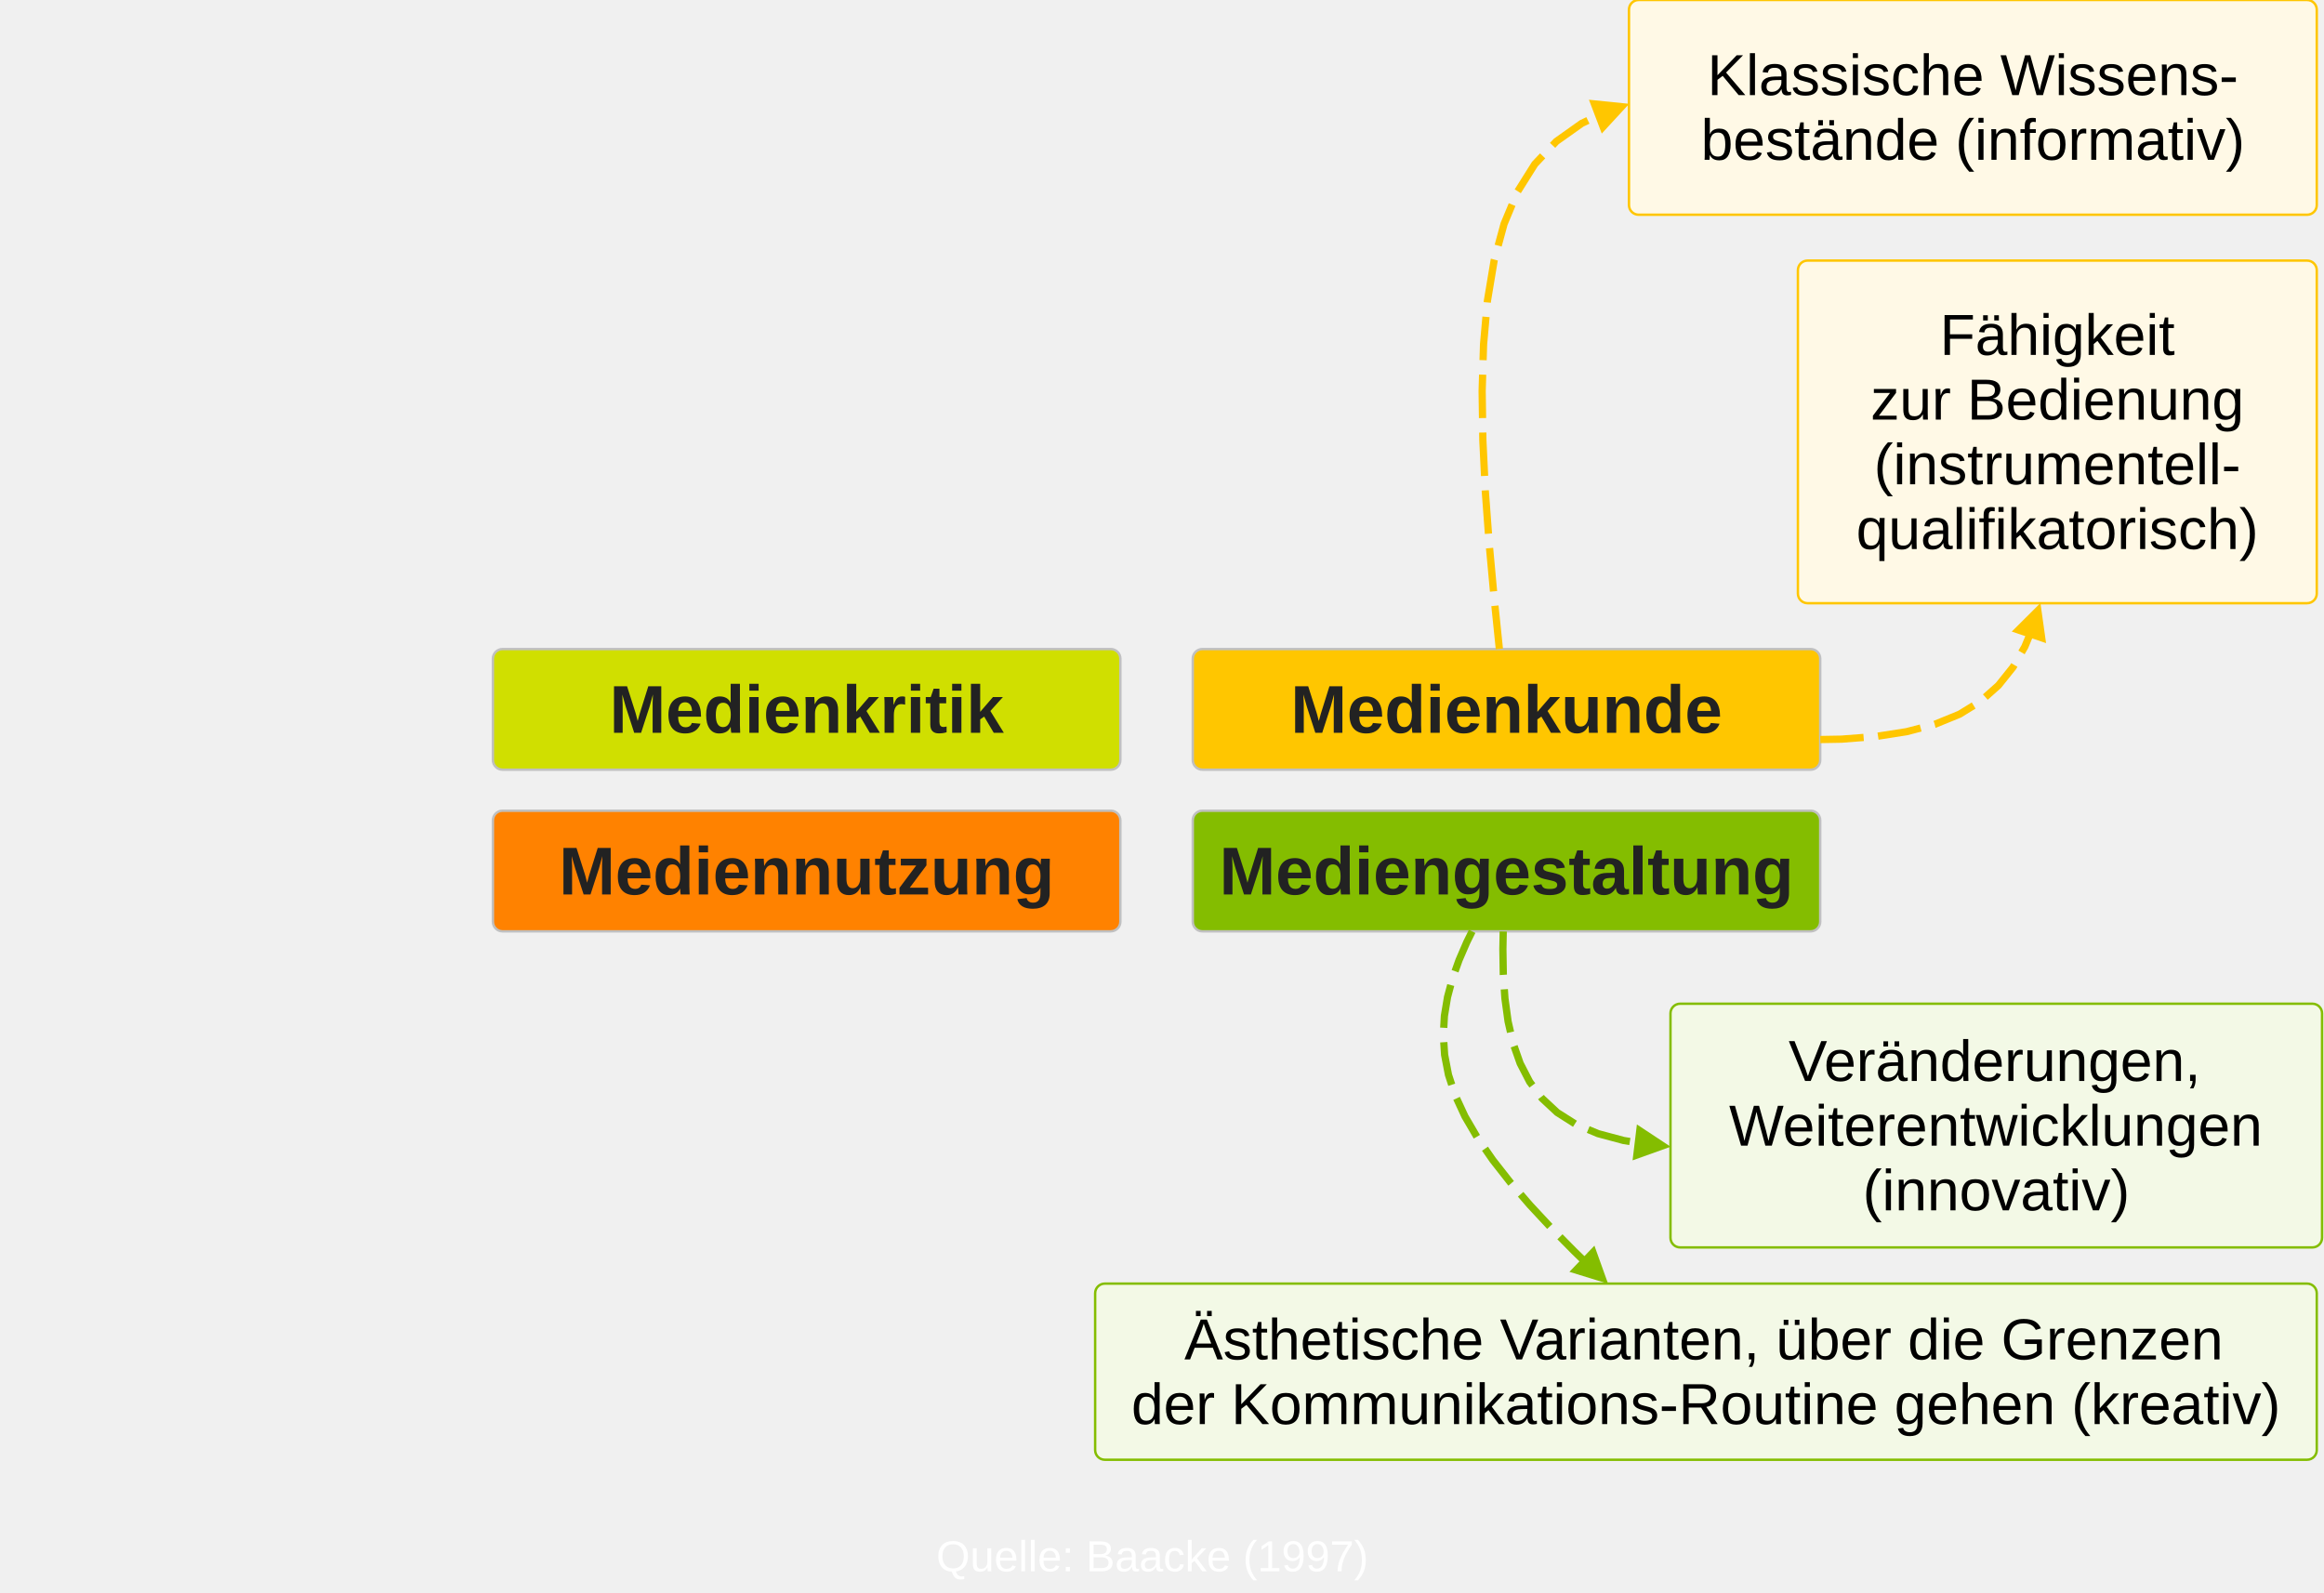
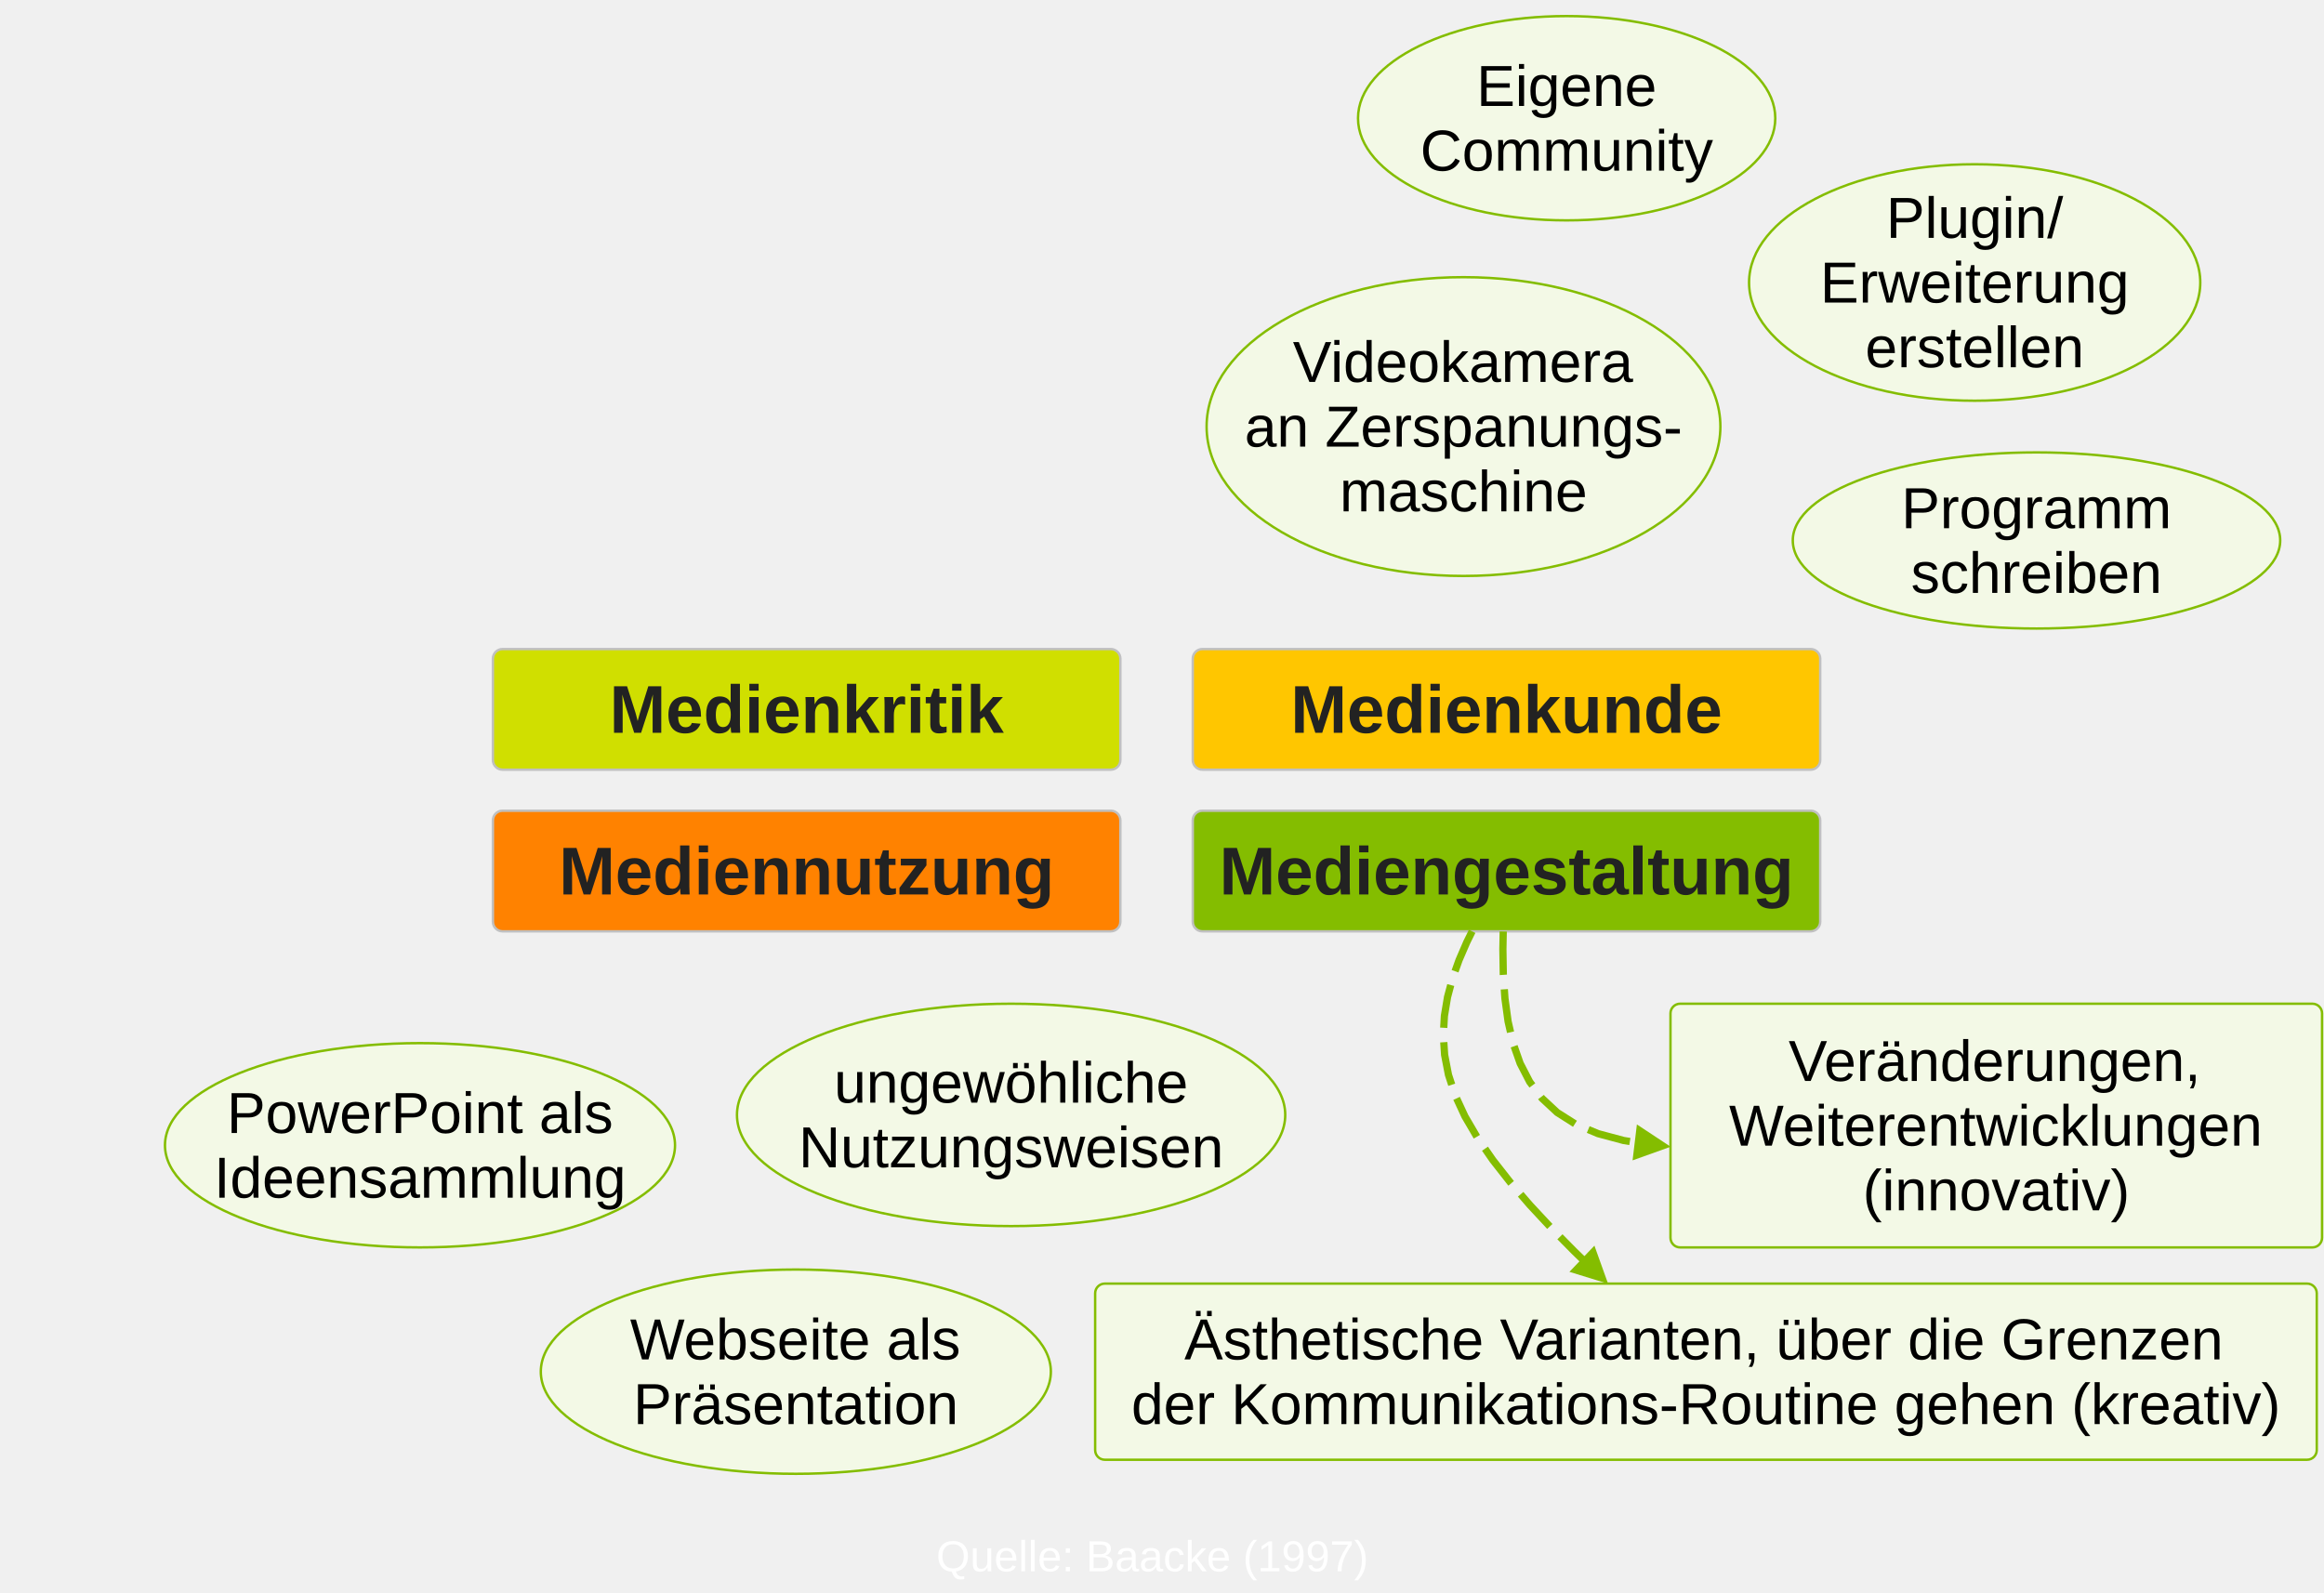
<svg xmlns="http://www.w3.org/2000/svg" fill-opacity="1" color-rendering="auto" color-interpolation="auto" text-rendering="auto" stroke="black" stroke-linecap="square" width="963" stroke-miterlimit="10" shape-rendering="auto" stroke-opacity="1" fill="black" stroke-dasharray="none" font-weight="normal" stroke-width="1" height="660" font-family="'Dialog'" font-style="normal" stroke-linejoin="miter" font-size="12px" stroke-dashoffset="0" image-rendering="auto">
  <defs id="genericDefs" />
  <g>
    <defs id="defs1">
      <clipPath clipPathUnits="userSpaceOnUse" id="clipPath1">
        <path d="M0 0 L963 0 L963 660 L0 660 L0 0 Z" />
      </clipPath>
    </defs>
    <g stroke-linecap="butt" font-size="18px" fill="white" text-rendering="geometricPrecision" font-family="'Arial'" shape-rendering="geometricPrecision" stroke="white" stroke-miterlimit="1.45">
      <text x="387.948" xml:space="preserve" y="651.24" clip-path="url(#clipPath1)" stroke="none">Quelle: Baacke (1997) </text>
    </g>
    <g fill="rgb(208,223,0)" text-rendering="geometricPrecision" shape-rendering="geometricPrecision" stroke="rgb(208,223,0)">
      <rect x="204.25" y="269" clip-path="url(#clipPath1)" width="260" rx="4" ry="4" height="50" stroke="none" />
    </g>
    <g stroke-linecap="butt" font-size="28px" fill="rgb(34,34,34)" text-rendering="geometricPrecision" font-family="'Arial'" shape-rendering="geometricPrecision" stroke="rgb(34,34,34)" font-weight="bold" stroke-miterlimit="1.45">
      <text x="252.56" xml:space="preserve" y="303.707" clip-path="url(#clipPath1)" stroke="none">Medienkritik</text>
    </g>
    <g fill="silver" text-rendering="geometricPrecision" stroke-miterlimit="1.45" shape-rendering="geometricPrecision" stroke-linecap="butt" stroke="silver">
      <rect x="204.25" y="269" clip-path="url(#clipPath1)" fill="none" width="260" rx="4" ry="4" height="50" />
    </g>
    <g fill="rgb(255,198,0)" text-rendering="geometricPrecision" shape-rendering="geometricPrecision" stroke="rgb(255,198,0)">
      <rect x="494.25" y="269" clip-path="url(#clipPath1)" width="260" rx="4" ry="4" height="50" stroke="none" />
    </g>
    <g stroke-linecap="butt" font-size="28px" fill="rgb(34,34,34)" text-rendering="geometricPrecision" font-family="'Arial'" shape-rendering="geometricPrecision" stroke="rgb(34,34,34)" font-weight="bold" stroke-miterlimit="1.45">
      <text x="534.795" xml:space="preserve" y="303.707" clip-path="url(#clipPath1)" stroke="none">Medienkunde</text>
    </g>
    <g fill="silver" text-rendering="geometricPrecision" stroke-miterlimit="1.45" shape-rendering="geometricPrecision" stroke-linecap="butt" stroke="silver">
      <rect x="494.25" y="269" clip-path="url(#clipPath1)" fill="none" width="260" rx="4" ry="4" height="50" />
    </g>
    <g fill="rgb(132,189,0)" text-rendering="geometricPrecision" shape-rendering="geometricPrecision" stroke="rgb(132,189,0)">
      <rect x="494.25" y="336" clip-path="url(#clipPath1)" width="260" rx="4" ry="4" height="50" stroke="none" />
    </g>
    <g stroke-linecap="butt" font-size="28px" fill="rgb(34,34,34)" text-rendering="geometricPrecision" font-family="'Arial'" shape-rendering="geometricPrecision" stroke="rgb(34,34,34)" font-weight="bold" stroke-miterlimit="1.45">
      <text x="505.243" xml:space="preserve" y="370.707" clip-path="url(#clipPath1)" stroke="none">Mediengestaltung</text>
    </g>
    <g fill="silver" text-rendering="geometricPrecision" stroke-miterlimit="1.45" shape-rendering="geometricPrecision" stroke-linecap="butt" stroke="silver">
      <rect x="494.25" y="336" clip-path="url(#clipPath1)" fill="none" width="260" rx="4" ry="4" height="50" />
    </g>
    <g fill="rgb(255,130,0)" text-rendering="geometricPrecision" shape-rendering="geometricPrecision" stroke="rgb(255,130,0)">
      <rect x="204.25" y="336" clip-path="url(#clipPath1)" width="260" rx="4" ry="4" height="50" stroke="none" />
    </g>
    <g stroke-linecap="butt" font-size="28px" fill="rgb(34,34,34)" text-rendering="geometricPrecision" font-family="'Arial'" shape-rendering="geometricPrecision" stroke="rgb(34,34,34)" font-weight="bold" stroke-miterlimit="1.45">
      <text x="231.602" xml:space="preserve" y="370.707" clip-path="url(#clipPath1)" stroke="none">Mediennutzung</text>
    </g>
    <g fill="silver" text-rendering="geometricPrecision" stroke-miterlimit="1.45" shape-rendering="geometricPrecision" stroke-linecap="butt" stroke="silver">
      <rect x="204.25" y="336" clip-path="url(#clipPath1)" fill="none" width="260" rx="4" ry="4" height="50" />
    </g>
-     <g fill="rgb(255,249,230)" text-rendering="geometricPrecision" shape-rendering="geometricPrecision" stroke="rgb(255,249,230)">
-       <rect x="675" y="0" clip-path="url(#clipPath1)" width="285" rx="4" ry="4" height="89" stroke="none" />
-     </g>
-     <g text-rendering="geometricPrecision" stroke-miterlimit="1.45" font-size="24px" shape-rendering="geometricPrecision" font-family="'Arial'" stroke-linecap="butt">
-       <text x="707.473" xml:space="preserve" y="39.414" clip-path="url(#clipPath1)" stroke="none">Klassische Wissens-</text>
-       <text x="704.783" xml:space="preserve" y="66.227" clip-path="url(#clipPath1)" stroke="none">bestände (informativ)</text>
-     </g>
-     <g fill="rgb(255,198,0)" text-rendering="geometricPrecision" stroke-miterlimit="1.45" shape-rendering="geometricPrecision" stroke-linecap="butt" stroke="rgb(255,198,0)">
-       <rect x="675" y="0" clip-path="url(#clipPath1)" fill="none" width="285" rx="4" ry="4" height="89" />
-     </g>
-     <g fill="rgb(255,249,230)" text-rendering="geometricPrecision" shape-rendering="geometricPrecision" stroke="rgb(255,249,230)">
-       <rect x="745" y="108" clip-path="url(#clipPath1)" width="215" rx="4" ry="4" height="142" stroke="none" />
-     </g>
-     <g text-rendering="geometricPrecision" stroke-miterlimit="1.45" font-size="24px" shape-rendering="geometricPrecision" font-family="'Arial'" stroke-linecap="butt">
-       <text x="803.809" xml:space="preserve" y="147.102" clip-path="url(#clipPath1)" stroke="none">Fähigkeit</text>
-       <text x="775.109" xml:space="preserve" y="173.914" clip-path="url(#clipPath1)" stroke="none">zur Bedienung</text>
-       <text x="776.481" xml:space="preserve" y="200.727" clip-path="url(#clipPath1)" stroke="none">(instrumentell-</text>
-       <text x="769.133" xml:space="preserve" y="227.539" clip-path="url(#clipPath1)" stroke="none">qualifikatorisch)</text>
-     </g>
-     <g fill="rgb(255,198,0)" text-rendering="geometricPrecision" stroke-miterlimit="1.45" shape-rendering="geometricPrecision" stroke-linecap="butt" stroke="rgb(255,198,0)">
-       <rect x="745" y="108" clip-path="url(#clipPath1)" fill="none" width="215" rx="4" ry="4" height="142" />
-     </g>
    <g fill="rgb(243,249,230)" text-rendering="geometricPrecision" shape-rendering="geometricPrecision" stroke="rgb(243,249,230)">
      <rect x="453.8" y="532" clip-path="url(#clipPath1)" width="506.2" rx="4" ry="4" height="73" stroke="none" />
    </g>
    <g text-rendering="geometricPrecision" stroke-miterlimit="1.45" font-size="24px" shape-rendering="geometricPrecision" font-family="'Arial'" stroke-linecap="butt">
      <text x="490.771" xml:space="preserve" y="563.414" clip-path="url(#clipPath1)" stroke="none">Ästhetische Varianten, über die Grenzen</text>
      <text x="468.787" xml:space="preserve" y="590.227" clip-path="url(#clipPath1)" stroke="none">der Kommunikations-Routine gehen (kreativ)</text>
    </g>
    <g fill="rgb(132,189,0)" text-rendering="geometricPrecision" stroke-miterlimit="1.45" shape-rendering="geometricPrecision" stroke-linecap="butt" stroke="rgb(132,189,0)">
      <rect x="453.8" y="532" clip-path="url(#clipPath1)" fill="none" width="506.2" rx="4" ry="4" height="73" />
    </g>
    <g fill="rgb(243,249,230)" text-rendering="geometricPrecision" shape-rendering="geometricPrecision" stroke="rgb(243,249,230)">
      <rect x="692.2" y="416" clip-path="url(#clipPath1)" width="270" rx="4" ry="4" height="101" stroke="none" />
    </g>
    <g text-rendering="geometricPrecision" stroke-miterlimit="1.45" font-size="24px" shape-rendering="geometricPrecision" font-family="'Arial'" stroke-linecap="butt">
      <text x="741.132" xml:space="preserve" y="448.008" clip-path="url(#clipPath1)" stroke="none">Veränderungen,</text>
      <text x="716.481" xml:space="preserve" y="474.82" clip-path="url(#clipPath1)" stroke="none">Weiterentwicklungen</text>
      <text x="771.846" xml:space="preserve" y="501.633" clip-path="url(#clipPath1)" stroke="none">(innovativ)</text>
    </g>
    <g fill="rgb(132,189,0)" text-rendering="geometricPrecision" stroke-miterlimit="1.45" shape-rendering="geometricPrecision" stroke-linecap="butt" stroke="rgb(132,189,0)">
      <rect x="692.2" y="416" clip-path="url(#clipPath1)" fill="none" width="270" rx="4" ry="4" height="101" />
    </g>
-     <g stroke-linecap="butt" fill="rgb(255,198,0)" text-rendering="geometricPrecision" shape-rendering="geometricPrecision" stroke-dasharray="18,6" stroke="rgb(255,198,0)" stroke-width="3" stroke-miterlimit="1.45">
-       <path fill="none" d="M621.297 268.98 L619.154 248.15 L617.098 225.664 L615.481 203.704 L614.452 182.445 L614.156 162.062 L614.741 142.732 L616.352 124.63 L619.137 107.93 L623.242 92.808 L628.814 79.439 L636 68 L644.897 58.606 L655.409 51.141 L662.138 47.933 L662.233 47.903" clip-path="url(#clipPath1)" />
-       <path d="M675.09 43.029 L658.406 41.333 L663.723 55.359 Z" clip-path="url(#clipPath1)" stroke="none" />
-       <path fill="none" d="M754.26 306.505 L763.037 306.352 L777.141 305.262 L790.088 303.242 L801.751 300.189 L812 296 L820.751 290.606 L828.088 284.075 L834.141 276.512 L839.037 268.019 L841.093 263.065 L841.122 262.969" clip-path="url(#clipPath1)" />
-       <path d="M845.501 249.935 L833.614 261.765 L847.833 266.542 Z" clip-path="url(#clipPath1)" stroke="none" />
-       <path fill="none" d="M610.008 386.007 L607.815 390.445 L604.576 397.942 L601.875 405.531 L599.82 413.23 L598.519 421.055 L598.078 429.027 L598.606 437.163 L600.211 445.481 L603 454 L607.045 462.731 L612.273 471.663 L618.578 480.777 L625.852 490.056 L633.987 499.48 L642.875 509.031 L652.409 518.692 L656.336 522.494 L656.409 522.563" clip-path="url(#clipPath1)" stroke="rgb(132,189,0)" />
-       <path fill="rgb(132,189,0)" d="M666.349 532.064 L660.688 516.277 L650.323 527.121 Z" clip-path="url(#clipPath1)" stroke="none" />
-       <path fill="none" d="M622.896 386.04 L622.754 393.402 L622.926 403.778 L623.601 413.789 L624.906 423.344 L626.966 432.352 L629.907 440.722 L633.856 448.363 L638.936 455.184 L645.276 461.093 L653 466 L662.193 469.843 L672.77 472.684 L678.527 473.623 L678.626 473.631" clip-path="url(#clipPath1)" stroke="rgb(132,189,0)" />
-       <path fill="rgb(132,189,0)" d="M692.278 475.273 L678.281 466.035 L676.49 480.928 Z" clip-path="url(#clipPath1)" stroke="none" />
+     <g fill="rgb(243,249,230)" text-rendering="geometricPrecision" shape-rendering="geometricPrecision" stroke="rgb(243,249,230)">
+       <ellipse rx="100.986" ry="36.5" clip-path="url(#clipPath1)" cx="843.867" cy="224" stroke="none" />
+     </g>
+     <g text-rendering="geometricPrecision" stroke-miterlimit="1.45" font-size="24px" shape-rendering="geometricPrecision" font-family="'Arial'" stroke-linecap="butt">
+       <text x="787.857" xml:space="preserve" y="218.914" clip-path="url(#clipPath1)" stroke="none">Programm</text>
+       <text x="791.835" xml:space="preserve" y="245.727" clip-path="url(#clipPath1)" stroke="none">schreiben</text>
+     </g>
+     <g fill="rgb(132,189,0)" text-rendering="geometricPrecision" stroke-miterlimit="1.45" shape-rendering="geometricPrecision" stroke-linecap="butt" stroke="rgb(132,189,0)">
+       <ellipse rx="100.986" fill="none" ry="36.5" clip-path="url(#clipPath1)" cx="843.867" cy="224" />
+     </g>
+     <g fill="rgb(243,249,230)" text-rendering="geometricPrecision" shape-rendering="geometricPrecision" stroke="rgb(243,249,230)">
+       <ellipse rx="113.593" ry="46.083" clip-path="url(#clipPath1)" cx="418.974" cy="462.083" stroke="none" />
+     </g>
+     <g text-rendering="geometricPrecision" stroke-miterlimit="1.45" font-size="24px" shape-rendering="geometricPrecision" font-family="'Arial'" stroke-linecap="butt">
+       <text x="345.585" xml:space="preserve" y="456.997" clip-path="url(#clipPath1)" stroke="none">ungewöhliche</text>
+       <text x="330.925" xml:space="preserve" y="483.81" clip-path="url(#clipPath1)" stroke="none">Nutzungsweisen</text>
+     </g>
+     <g fill="rgb(132,189,0)" text-rendering="geometricPrecision" stroke-miterlimit="1.45" shape-rendering="geometricPrecision" stroke-linecap="butt" stroke="rgb(132,189,0)">
+       <ellipse rx="113.593" fill="none" ry="46.083" clip-path="url(#clipPath1)" cx="418.974" cy="462.083" />
+     </g>
+     <g fill="rgb(243,249,230)" text-rendering="geometricPrecision" shape-rendering="geometricPrecision" stroke="rgb(243,249,230)">
+       <ellipse rx="105.676" ry="42.333" clip-path="url(#clipPath1)" cx="329.772" cy="568.5" stroke="none" />
+     </g>
+     <g text-rendering="geometricPrecision" stroke-miterlimit="1.45" font-size="24px" shape-rendering="geometricPrecision" font-family="'Arial'" stroke-linecap="butt">
+       <text x="261.076" xml:space="preserve" y="563.414" clip-path="url(#clipPath1)" stroke="none">Webseite als</text>
+       <text x="262.395" xml:space="preserve" y="590.227" clip-path="url(#clipPath1)" stroke="none">Präsentation</text>
+     </g>
+     <g fill="rgb(132,189,0)" text-rendering="geometricPrecision" stroke-miterlimit="1.45" shape-rendering="geometricPrecision" stroke-linecap="butt" stroke="rgb(132,189,0)">
+       <ellipse rx="105.676" fill="none" ry="42.333" clip-path="url(#clipPath1)" cx="329.772" cy="568.5" />
+     </g>
+     <g fill="rgb(243,249,230)" text-rendering="geometricPrecision" shape-rendering="geometricPrecision" stroke="rgb(243,249,230)">
+       <ellipse rx="105.676" ry="42.333" clip-path="url(#clipPath1)" cx="174.034" cy="474.667" stroke="none" />
+     </g>
+     <g text-rendering="geometricPrecision" stroke-miterlimit="1.45" font-size="24px" shape-rendering="geometricPrecision" font-family="'Arial'" stroke-linecap="butt">
+       <text x="93.995" xml:space="preserve" y="469.581" clip-path="url(#clipPath1)" stroke="none">PowerPoint als</text>
+       <text x="88.651" xml:space="preserve" y="496.393" clip-path="url(#clipPath1)" stroke="none">Ideensammlung</text>
+     </g>
+     <g fill="rgb(132,189,0)" text-rendering="geometricPrecision" stroke-miterlimit="1.45" shape-rendering="geometricPrecision" stroke-linecap="butt" stroke="rgb(132,189,0)">
+       <ellipse rx="105.676" fill="none" ry="42.333" clip-path="url(#clipPath1)" cx="174.034" cy="474.667" />
+     </g>
+     <g fill="rgb(243,249,230)" text-rendering="geometricPrecision" shape-rendering="geometricPrecision" stroke="rgb(243,249,230)">
+       <ellipse rx="93.486" ry="49" clip-path="url(#clipPath1)" cx="818.248" cy="117.083" stroke="none" />
+     </g>
+     <g text-rendering="geometricPrecision" stroke-miterlimit="1.45" font-size="24px" shape-rendering="geometricPrecision" font-family="'Arial'" stroke-linecap="butt">
+       <text x="781.557" xml:space="preserve" y="98.591" clip-path="url(#clipPath1)" stroke="none">Plugin/</text>
+       <text x="754.217" xml:space="preserve" y="125.404" clip-path="url(#clipPath1)" stroke="none">Erweiterung</text>
+       <text x="772.89" xml:space="preserve" y="152.216" clip-path="url(#clipPath1)" stroke="none">erstellen</text>
+     </g>
+     <g fill="rgb(132,189,0)" text-rendering="geometricPrecision" stroke-miterlimit="1.45" shape-rendering="geometricPrecision" stroke-linecap="butt" stroke="rgb(132,189,0)">
+       <ellipse rx="93.486" fill="none" ry="49" clip-path="url(#clipPath1)" cx="818.248" cy="117.083" />
+     </g>
+     <g fill="rgb(243,249,230)" text-rendering="geometricPrecision" shape-rendering="geometricPrecision" stroke="rgb(243,249,230)">
+       <ellipse rx="106.45" ry="61.917" clip-path="url(#clipPath1)" cx="606.431" cy="176.792" stroke="none" />
+     </g>
+     <g text-rendering="geometricPrecision" stroke-miterlimit="1.45" font-size="24px" shape-rendering="geometricPrecision" font-family="'Arial'" stroke-linecap="butt">
+       <text x="535.726" xml:space="preserve" y="158.299" clip-path="url(#clipPath1)" stroke="none">Videokamera</text>
+       <text x="515.71" xml:space="preserve" y="185.112" clip-path="url(#clipPath1)" stroke="none">an Zerspanungs-</text>
+       <text x="555.074" xml:space="preserve" y="211.924" clip-path="url(#clipPath1)" stroke="none">maschine</text>
+     </g>
+     <g fill="rgb(132,189,0)" text-rendering="geometricPrecision" stroke-miterlimit="1.45" shape-rendering="geometricPrecision" stroke-linecap="butt" stroke="rgb(132,189,0)">
+       <ellipse rx="106.45" fill="none" ry="61.917" clip-path="url(#clipPath1)" cx="606.431" cy="176.792" />
+     </g>
+     <g fill="rgb(243,249,230)" text-rendering="geometricPrecision" shape-rendering="geometricPrecision" stroke="rgb(243,249,230)">
+       <ellipse rx="86.45" ry="42.333" clip-path="url(#clipPath1)" cx="649.175" cy="49" stroke="none" />
+     </g>
+     <g text-rendering="geometricPrecision" stroke-miterlimit="1.45" font-size="24px" shape-rendering="geometricPrecision" font-family="'Arial'" stroke-linecap="butt">
+       <text x="611.809" xml:space="preserve" y="43.914" clip-path="url(#clipPath1)" stroke="none">Eigene</text>
+       <text x="588.495" xml:space="preserve" y="70.727" clip-path="url(#clipPath1)" stroke="none">Community</text>
+     </g>
+     <g fill="rgb(132,189,0)" text-rendering="geometricPrecision" stroke-miterlimit="1.45" shape-rendering="geometricPrecision" stroke-linecap="butt" stroke="rgb(132,189,0)">
+       <ellipse rx="86.45" fill="none" ry="42.333" clip-path="url(#clipPath1)" cx="649.175" cy="49" />
+       <path fill="none" stroke-dasharray="18,6" d="M610.008 386.007 L607.815 390.445 L604.576 397.942 L601.875 405.531 L599.82 413.23 L598.519 421.055 L598.078 429.027 L598.606 437.163 L600.211 445.481 L603 454 L607.045 462.731 L612.273 471.663 L618.578 480.777 L625.852 490.056 L633.987 499.48 L642.875 509.031 L652.409 518.692 L656.336 522.494 L656.409 522.563" stroke-width="3" clip-path="url(#clipPath1)" />
+       <path stroke-dasharray="18,6" d="M666.349 532.064 L660.688 516.277 L650.323 527.121 Z" stroke-width="3" clip-path="url(#clipPath1)" stroke="none" />
+       <path fill="none" stroke-dasharray="18,6" d="M622.896 386.04 L622.754 393.402 L622.926 403.778 L623.601 413.789 L624.906 423.344 L626.966 432.352 L629.907 440.722 L633.856 448.363 L638.936 455.184 L645.276 461.093 L653 466 L662.193 469.843 L672.77 472.684 L678.527 473.623 L678.626 473.631" stroke-width="3" clip-path="url(#clipPath1)" />
+       <path stroke-dasharray="18,6" d="M692.278 475.273 L678.281 466.035 L676.49 480.928 Z" stroke-width="3" clip-path="url(#clipPath1)" stroke="none" />
    </g>
  </g>
</svg>
